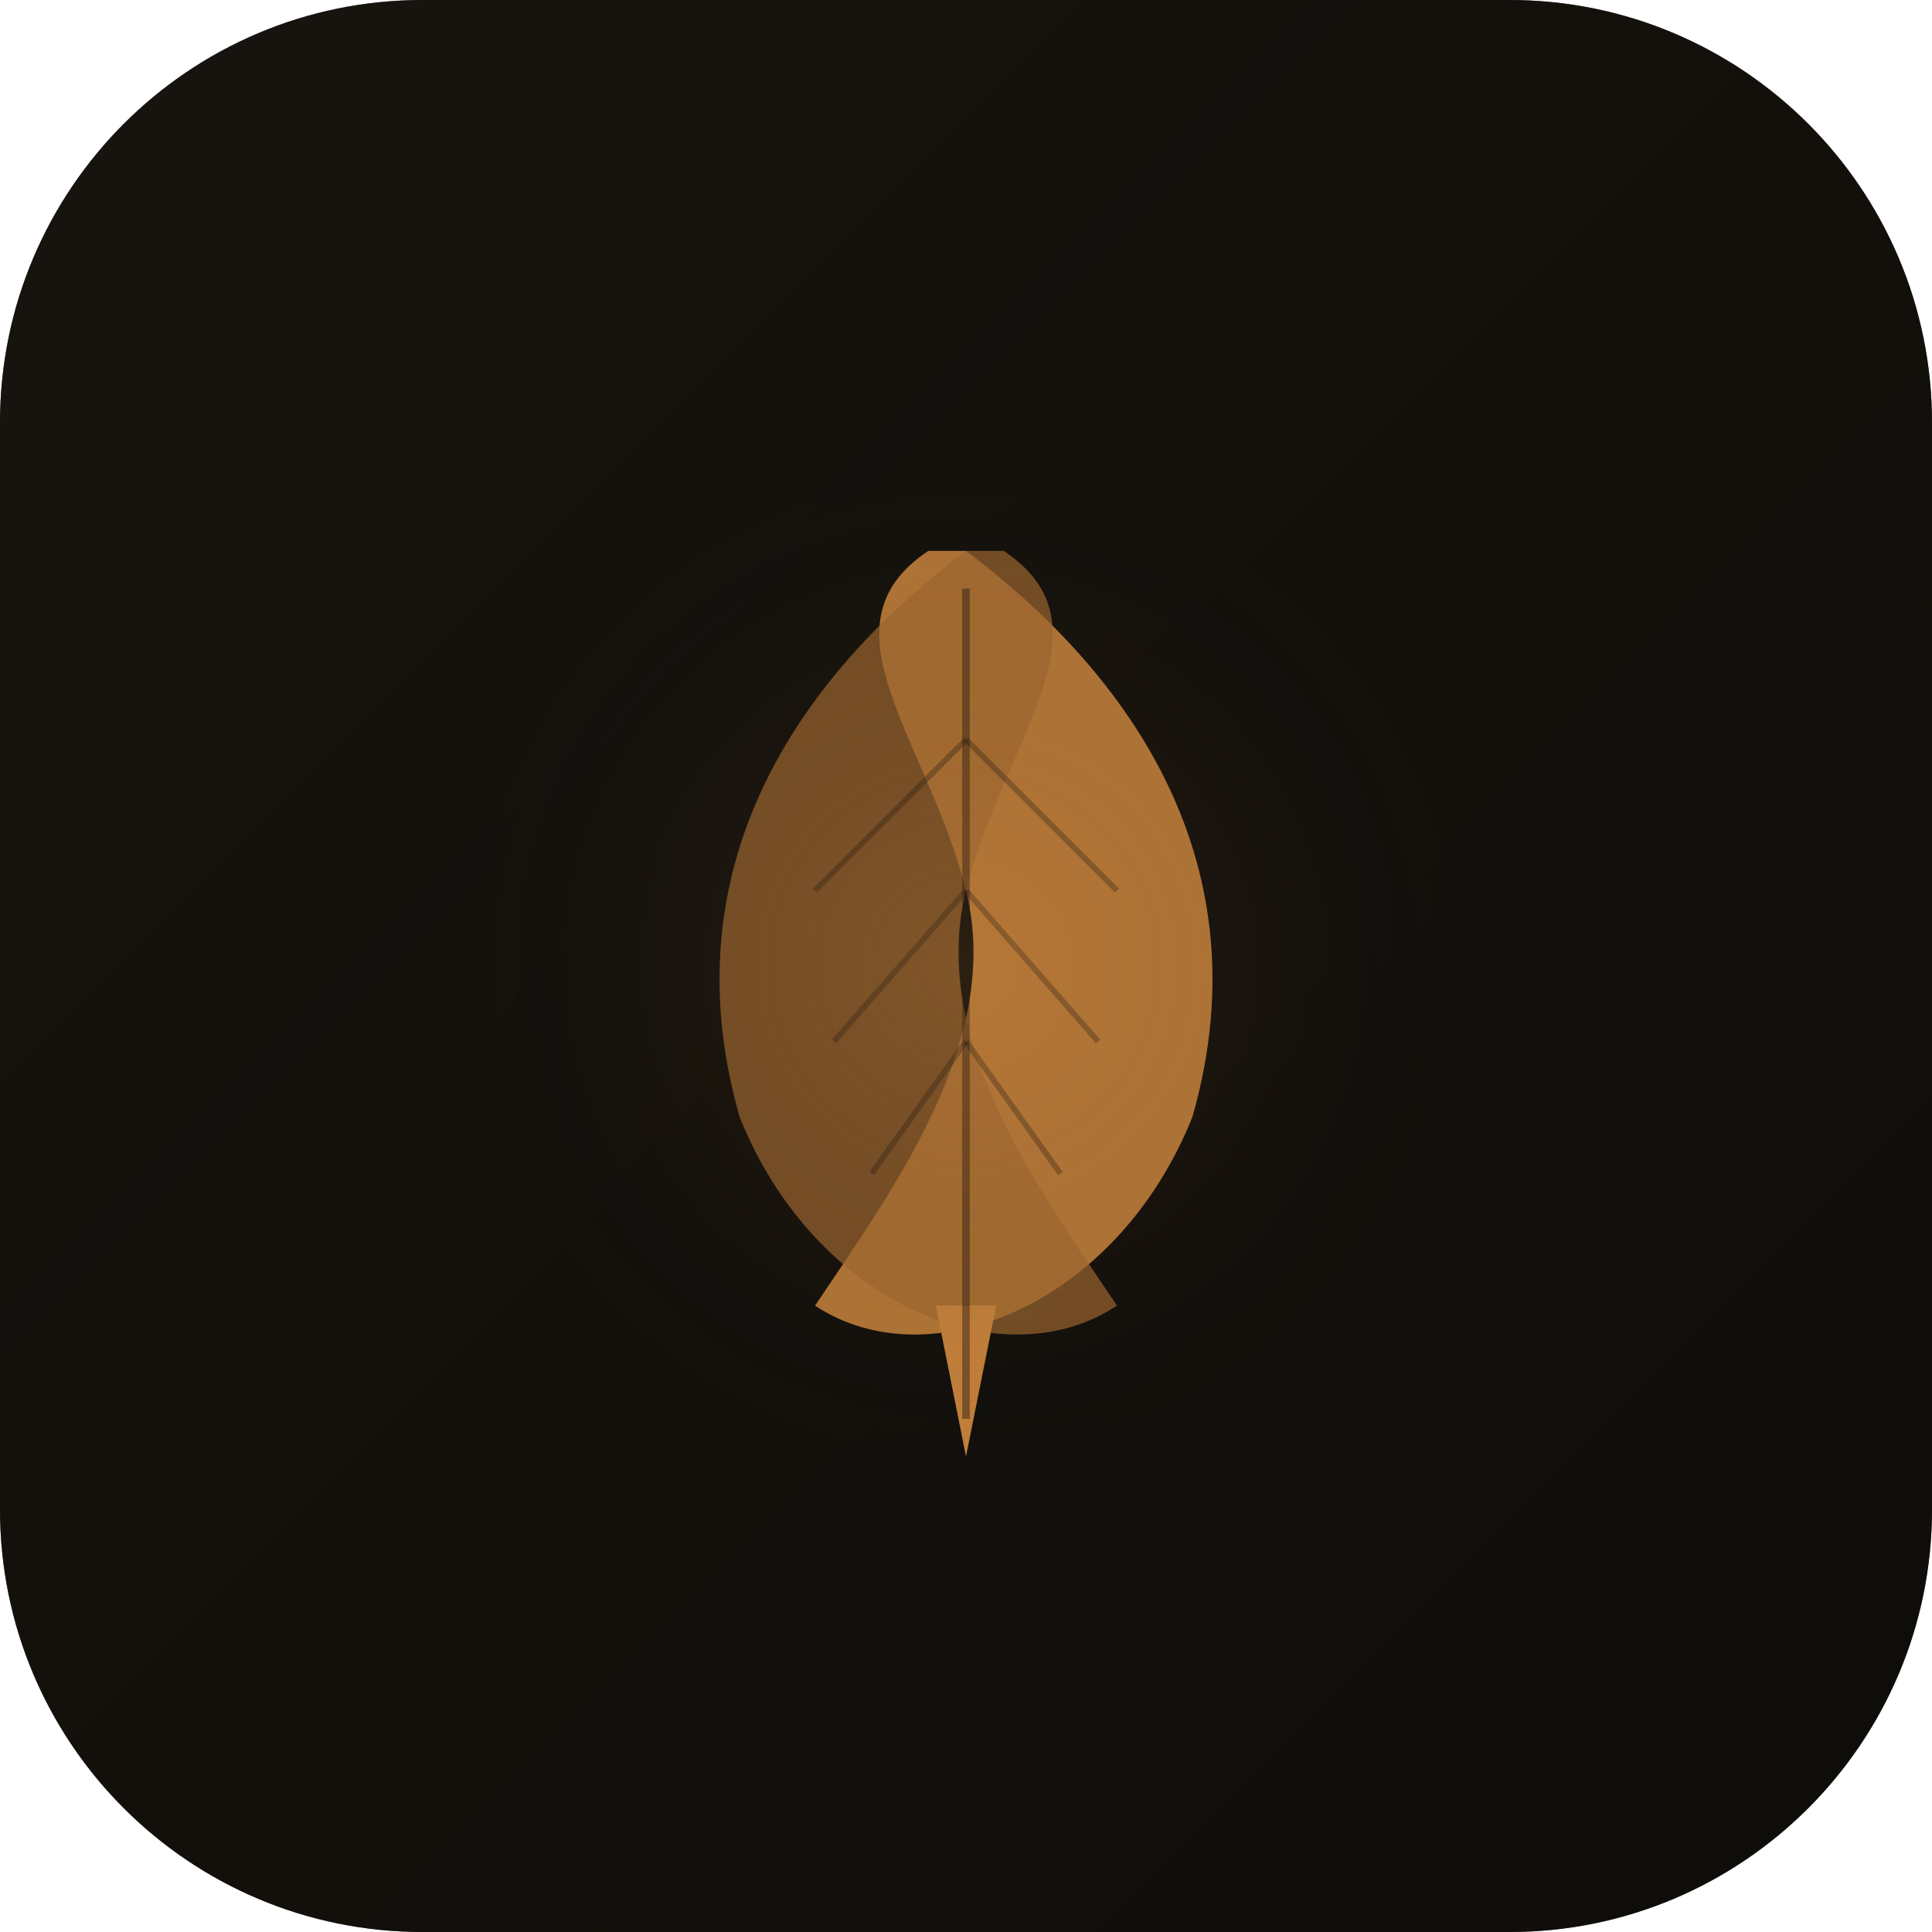
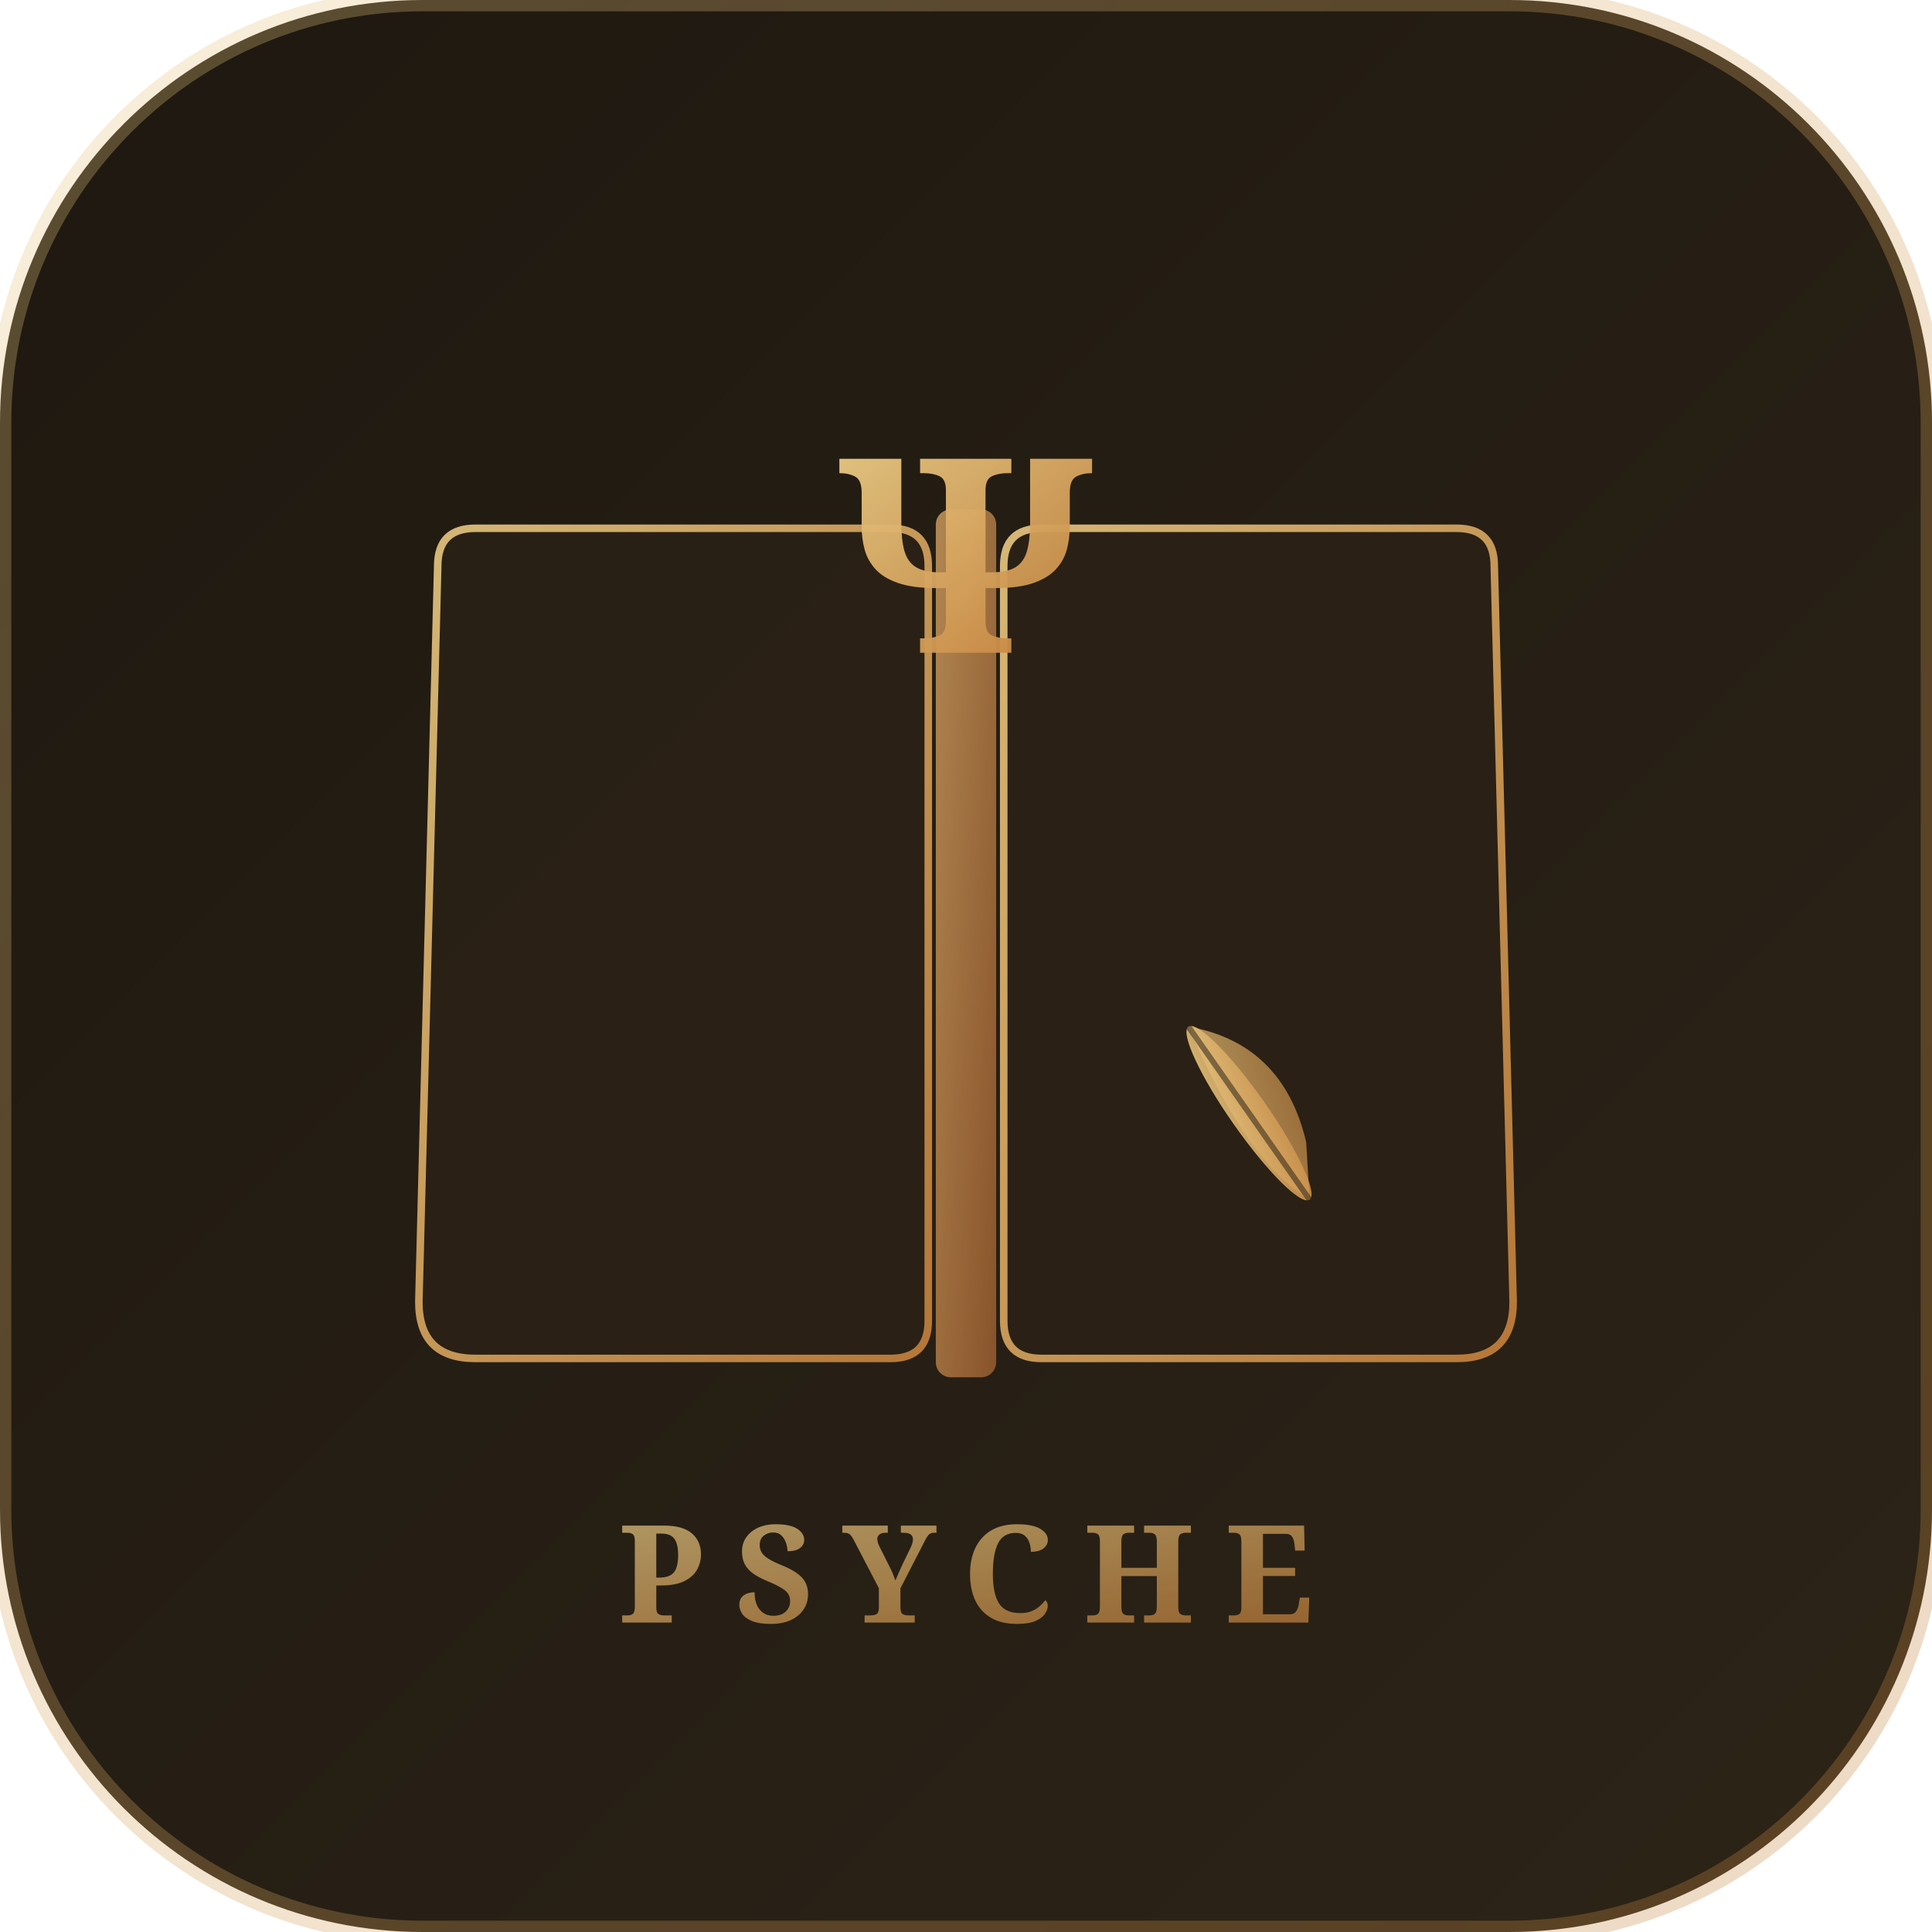
<svg xmlns="http://www.w3.org/2000/svg" viewBox="0 0 512 512">
-   <rect width="512" height="512" rx="112" fill="#0e0c09" />
-   <rect width="512" height="512" rx="112" fill="url(#grad)" opacity="0.6" />
  <defs>
-     <linearGradient id="grad" x1="0%" y1="0%" x2="100%" y2="100%">
-       <stop offset="0%" style="stop-color:#1e1a13" />
-       <stop offset="100%" style="stop-color:#0e0c09" />
+     <linearGradient id="bg" x1="0%" y1="0%" x2="100%" y2="100%">
+       <stop offset="0%" style="stop-color:#1e1810;stop-opacity:1" />
+       <stop offset="100%" style="stop-color:#2d2418;stop-opacity:1" />
+     </linearGradient>
+     <linearGradient id="gold" x1="0%" y1="0%" x2="100%" y2="100%">
+       <stop offset="0%" style="stop-color:#e8c882;stop-opacity:1" />
+       <stop offset="100%" style="stop-color:#c4813c;stop-opacity:1" />
+     </linearGradient>
+     <linearGradient id="amber" x1="0%" y1="0%" x2="100%" y2="100%">
+       <stop offset="0%" style="stop-color:#d4a060;stop-opacity:1" />
+       <stop offset="100%" style="stop-color:#a06030;stop-opacity:1" />
    </linearGradient>
  </defs>
-   <g transform="translate(256,256)">
-     <path d="M0,-110 C40,-80 80,-30 60,40 C40,90 -10,110 -40,90 C-20,60 10,20 0,-20 C-10,-60 -40,-90 -10,-110 Z" fill="#c4813c" opacity="0.9" />
-     <path d="M0,-110 C-40,-80 -80,-30 -60,40 C-40,90 10,110 40,90 C20,60 -10,20 0,-20 C10,-60 40,-90 10,-110 Z" fill="#a06830" opacity="0.7" />
-     <path d="M-8,90 L0,130 L8,90 Z" fill="#c4813c" />
-     <line x1="0" y1="-100" x2="0" y2="120" stroke="#0e0c09" stroke-width="2" opacity="0.4" />
-     <line x1="0" y1="-60" x2="40" y2="-20" stroke="#0e0c09" stroke-width="1.5" opacity="0.3" />
-     <line x1="0" y1="-20" x2="35" y2="20" stroke="#0e0c09" stroke-width="1.5" opacity="0.3" />
-     <line x1="0" y1="20" x2="25" y2="55" stroke="#0e0c09" stroke-width="1.5" opacity="0.3" />
-     <line x1="0" y1="-60" x2="-40" y2="-20" stroke="#0e0c09" stroke-width="1.5" opacity="0.3" />
-     <line x1="0" y1="-20" x2="-35" y2="20" stroke="#0e0c09" stroke-width="1.5" opacity="0.3" />
-     <line x1="0" y1="20" x2="-25" y2="55" stroke="#0e0c09" stroke-width="1.5" opacity="0.3" />
+   <rect width="512" height="512" rx="112" ry="112" fill="url(#bg)" />
+   <rect width="512" height="512" rx="112" ry="112" fill="none" stroke="url(#gold)" stroke-width="6" opacity="0.3" />
+   <g transform="translate(256, 240)">
+     <path d="M-140,-90 Q-140,-100 -130,-100 L-20,-100 Q-10,-100 -10,-90 L-10,110 Q-10,120 -20,120 L-130,120 Q-145,120 -145,105 Z" fill="#2a2015" stroke="url(#gold)" stroke-width="2" opacity="0.9" />
+     <path d="M140,-90 Q140,-100 130,-100 L20,-100 Q10,-100 10,-90 L10,110 Q10,120 20,120 L130,120 Q145,120 145,105 Z" fill="#2a2015" stroke="url(#gold)" stroke-width="2" opacity="0.9" />
+     <rect x="-8" y="-105" width="16" height="230" rx="4" fill="url(#amber)" opacity="0.8" />
+     <line x1="-120" y1="-55" x2="-30" y2="-55" stroke="url(#gold)" stroke-width="3" stroke-linecap="round" opacity="0.6" />
+     <line x1="-120" y1="-30" x2="-30" y2="-30" stroke="url(#gold)" stroke-width="2" stroke-linecap="round" opacity="0.4" />
+     <line x1="-120" y1="-5" x2="-30" y2="-5" stroke="url(#gold)" stroke-width="2" stroke-linecap="round" opacity="0.4" />
+     <line x1="-120" y1="20" x2="-70" y2="20" stroke="url(#gold)" stroke-width="2" stroke-linecap="round" opacity="0.4" />
+     <line x1="30" y1="-55" x2="120" y2="-55" stroke="url(#gold)" stroke-width="3" stroke-linecap="round" opacity="0.6" />
+     <line x1="30" y1="-30" x2="120" y2="-30" stroke="url(#gold)" stroke-width="2" stroke-linecap="round" opacity="0.4" />
+     <line x1="30" y1="-5" x2="120" y2="-5" stroke="url(#gold)" stroke-width="2" stroke-linecap="round" opacity="0.4" />
+     <line x1="30" y1="20" x2="80" y2="20" stroke="url(#gold)" stroke-width="2" stroke-linecap="round" opacity="0.4" />
+     <g transform="translate(75, 55) rotate(-35)">
+       <ellipse cx="0" cy="0" rx="5" ry="28" fill="url(#gold)" opacity="0.9" />
+       <path d="M0,-28 Q18,-10 8,15 Q0,28 0,28 Q-8,10 0,-28Z" fill="url(#gold)" opacity="0.7" />
+       <line x1="0" y1="-28" x2="0" y2="28" stroke="#1e1810" stroke-width="1.5" opacity="0.5" />
+     </g>
  </g>
-   <circle cx="256" cy="256" r="150" fill="url(#glow)" opacity="0.15" />
-   <defs>
-     <radialGradient id="glow" cx="50%" cy="50%" r="50%">
-       <stop offset="0%" style="stop-color:#c4813c" />
-       <stop offset="100%" style="stop-color:transparent" />
-     </radialGradient>
-   </defs>
+   <g transform="translate(256, 148)">
+     <text text-anchor="middle" dominant-baseline="middle" font-family="Georgia, serif" font-size="72" font-weight="bold" fill="url(#gold)" opacity="0.95">Ψ</text>
+   </g>
+   <text x="256" y="430" text-anchor="middle" font-family="Georgia, serif" font-size="36" font-weight="600" letter-spacing="8" fill="url(#gold)" opacity="0.7">PSYCHE</text>
</svg>
